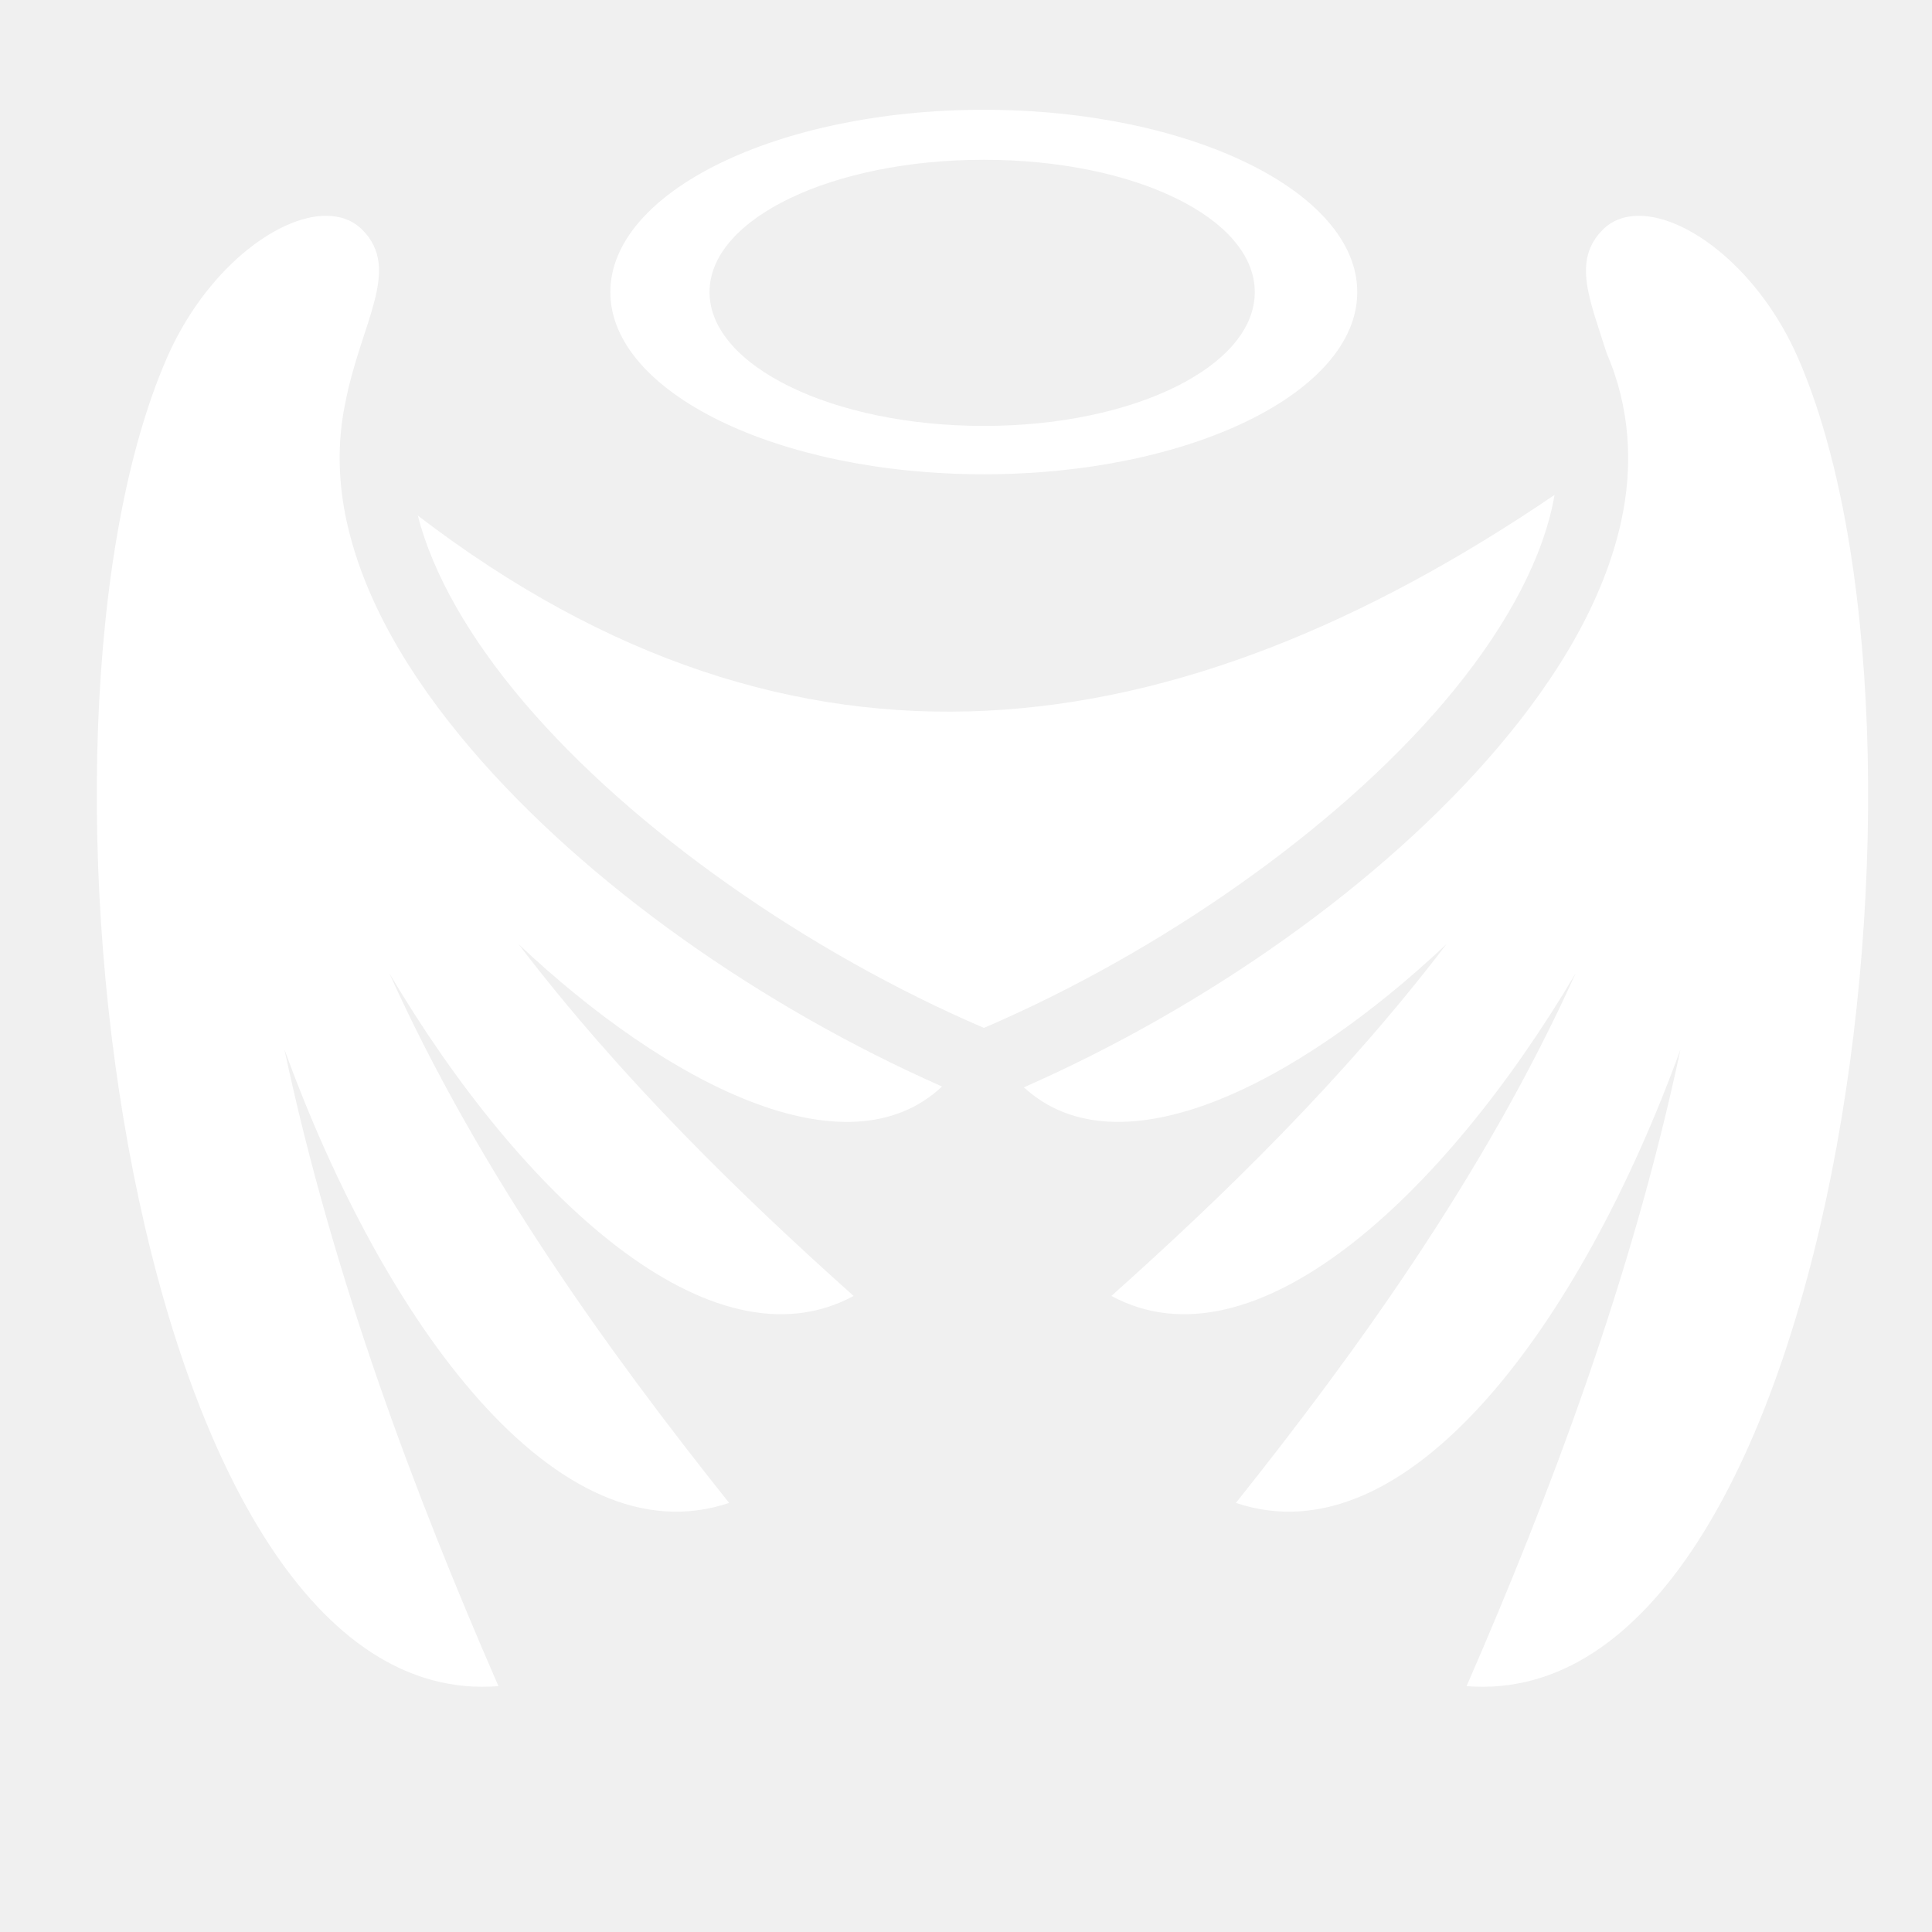
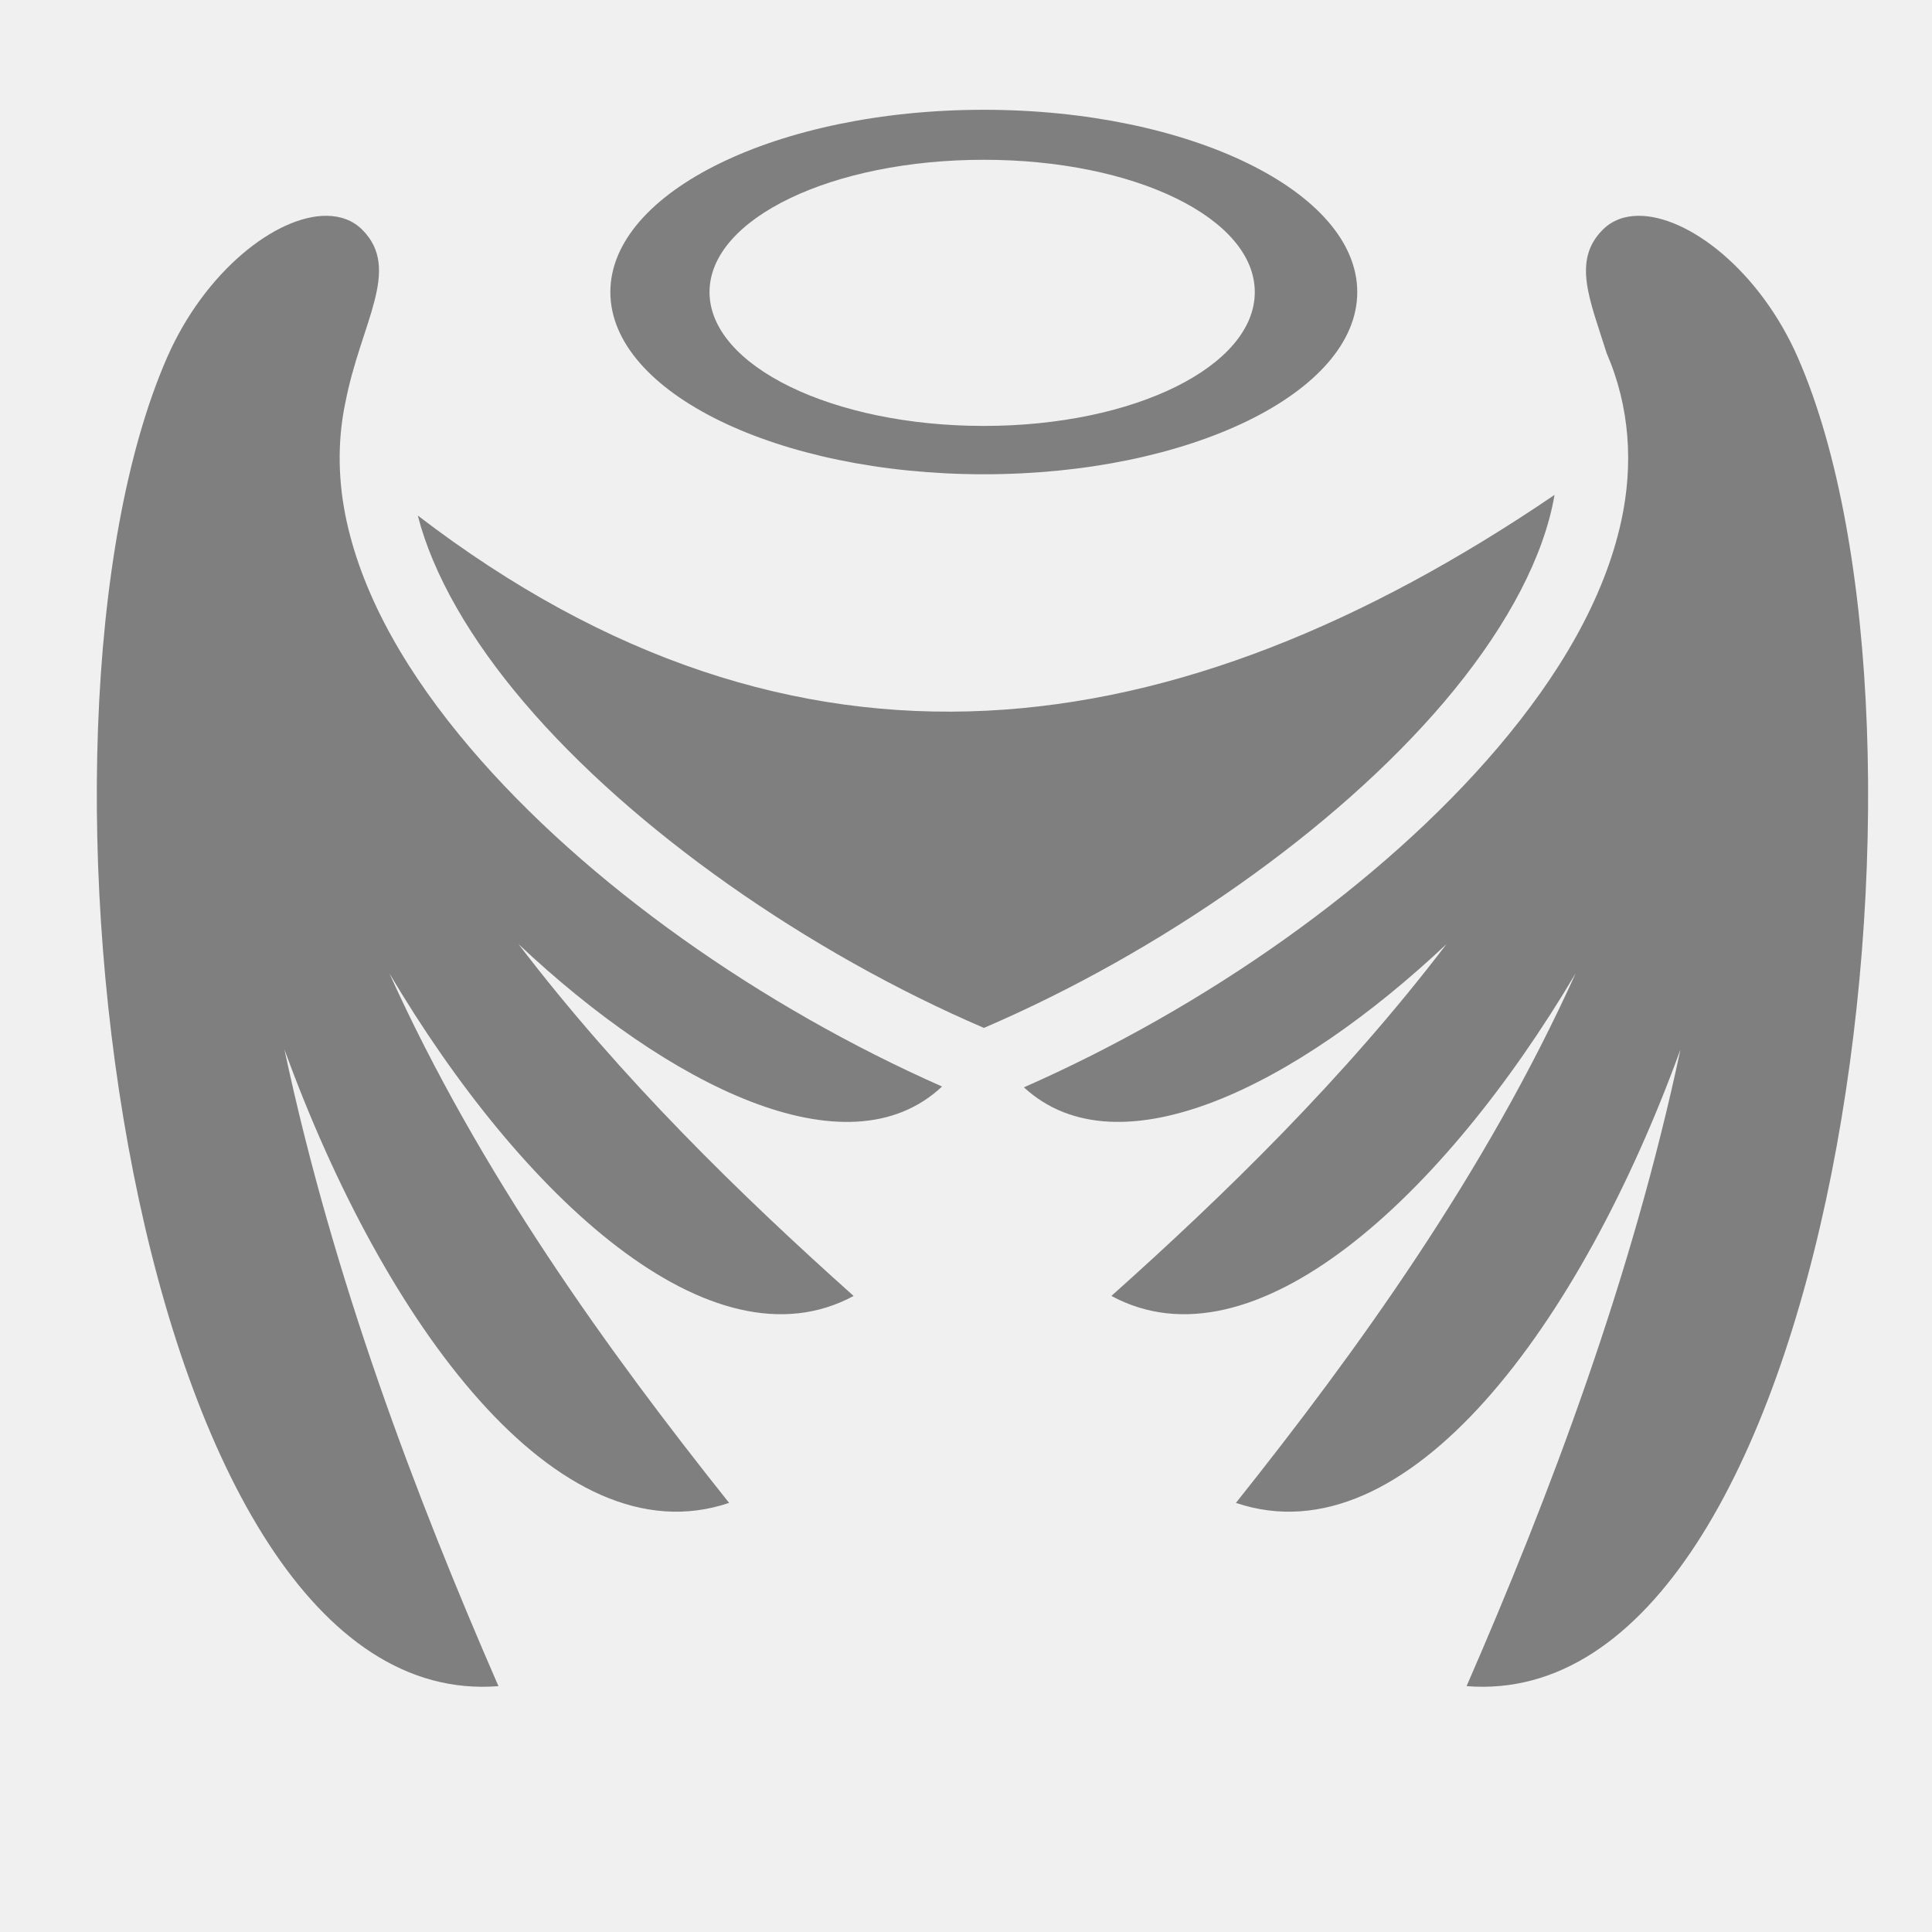
<svg xmlns="http://www.w3.org/2000/svg" viewBox="0 0 512 512" style="height: 512px; width: 512px;">
  <g class="" transform="translate(0,0)" style="">
-     <path d="M260.72 29.094c-54.533 0-98.97 21.704-98.97 48.312 0 26.61 44.437 48.28 98.97 48.28 54.53 0 98.967-21.67 98.967-48.28S315.25 29.094 260.72 29.094zm0 13.25c40.07 0 71.81 15.508 71.81 35.062s-31.74 35.47-71.81 35.47c-40.073 0-72.69-15.916-72.69-35.47 0-19.552 32.617-35.064 72.69-35.062zM86.53 57.187c-13.242-.094-32.234 14.59-42.31 37.688-43.3 99.244-9.583 359.695 87.874 351.97-22.002-50.492-43.8-107.983-56.72-168.75 26.337 72.494 72.33 135.58 117.845 120.186-32.017-40.185-66.048-87.265-90.032-140.342 35.016 59.175 85.37 105.853 123.03 85.5-29.742-26.583-61.568-57.524-88.812-93.25 39.647 37.38 87.092 61.34 112.25 37.75-47.69-21.07-94.37-53.67-125.062-89.75-16.312-19.176-28.195-39.39-32.72-60-2.26-10.306-2.508-20.796-.468-30.938.02-.095.043-.186.063-.28.007-.044.022-.083.03-.126 4.05-21.265 15.043-35.413 4.5-45.97-2.484-2.487-5.76-3.66-9.47-3.687zm347.658 0c-3.71.027-6.954 1.2-9.438 3.688-8.176 8.186-3.416 18.564 1.03 32.72 6.153 14.187 7.144 29.566 3.845 44.593-4.524 20.61-16.44 40.824-32.75 60-30.798 36.206-77.67 68.907-125.53 89.968 25.22 23.208 72.482-.71 112-37.97-27.245 35.728-59.07 66.67-88.814 93.25 37.662 20.355 88.016-26.323 123.033-85.498-23.985 53.077-58.016 100.157-90.032 140.343 45.515 15.395 91.478-47.69 117.814-120.186-12.918 60.768-34.686 118.26-56.688 168.75 97.457 7.726 131.142-252.725 87.844-351.97-10.077-23.097-29.07-37.78-42.313-37.686zm-22.22 73.97c-100.397 68.228-200.733 82.462-301.25 5.468 4.02 15.655 13.89 32.733 28.126 49.47 28.922 34 75.48 66.378 121.906 86.31 46.426-19.932 92.984-52.31 121.906-86.31 14.98-17.613 25.138-35.594 28.72-51.907.223-1.02.416-2.027.593-3.032z" fill="#fff" fill-opacity="1" />
+     <path d="M260.72 29.094c-54.533 0-98.97 21.704-98.97 48.312 0 26.61 44.437 48.28 98.97 48.28 54.53 0 98.967-21.67 98.967-48.28S315.25 29.094 260.72 29.094zm0 13.25c40.07 0 71.81 15.508 71.81 35.062s-31.74 35.47-71.81 35.47c-40.073 0-72.69-15.916-72.69-35.47 0-19.552 32.617-35.064 72.69-35.062zM86.53 57.187c-13.242-.094-32.234 14.59-42.31 37.688-43.3 99.244-9.583 359.695 87.874 351.97-22.002-50.492-43.8-107.983-56.72-168.75 26.337 72.494 72.33 135.58 117.845 120.186-32.017-40.185-66.048-87.265-90.032-140.342 35.016 59.175 85.37 105.853 123.03 85.5-29.742-26.583-61.568-57.524-88.812-93.25 39.647 37.38 87.092 61.34 112.25 37.75-47.69-21.07-94.37-53.67-125.062-89.75-16.312-19.176-28.195-39.39-32.72-60-2.26-10.306-2.508-20.796-.468-30.938.02-.095.043-.186.063-.28.007-.044.022-.083.03-.126 4.05-21.265 15.043-35.413 4.5-45.97-2.484-2.487-5.76-3.66-9.47-3.687zm347.658 0c-3.71.027-6.954 1.2-9.438 3.688-8.176 8.186-3.416 18.564 1.03 32.72 6.153 14.187 7.144 29.566 3.845 44.593-4.524 20.61-16.44 40.824-32.75 60-30.798 36.206-77.67 68.907-125.53 89.968 25.22 23.208 72.482-.71 112-37.97-27.245 35.728-59.07 66.67-88.814 93.25 37.662 20.355 88.016-26.323 123.033-85.498-23.985 53.077-58.016 100.157-90.032 140.343 45.515 15.395 91.478-47.69 117.814-120.186-12.918 60.768-34.686 118.26-56.688 168.75 97.457 7.726 131.142-252.725 87.844-351.97-10.077-23.097-29.07-37.78-42.313-37.686zm-22.22 73.97c-100.397 68.228-200.733 82.462-301.25 5.468 4.02 15.655 13.89 32.733 28.126 49.47 28.922 34 75.48 66.378 121.906 86.31 46.426-19.932 92.984-52.31 121.906-86.31 14.98-17.613 25.138-35.594 28.72-51.907.223-1.02.416-2.027.593-3.032z" fill="#7f7f7f" fill-opacity="1" />
  </g>
</svg>
